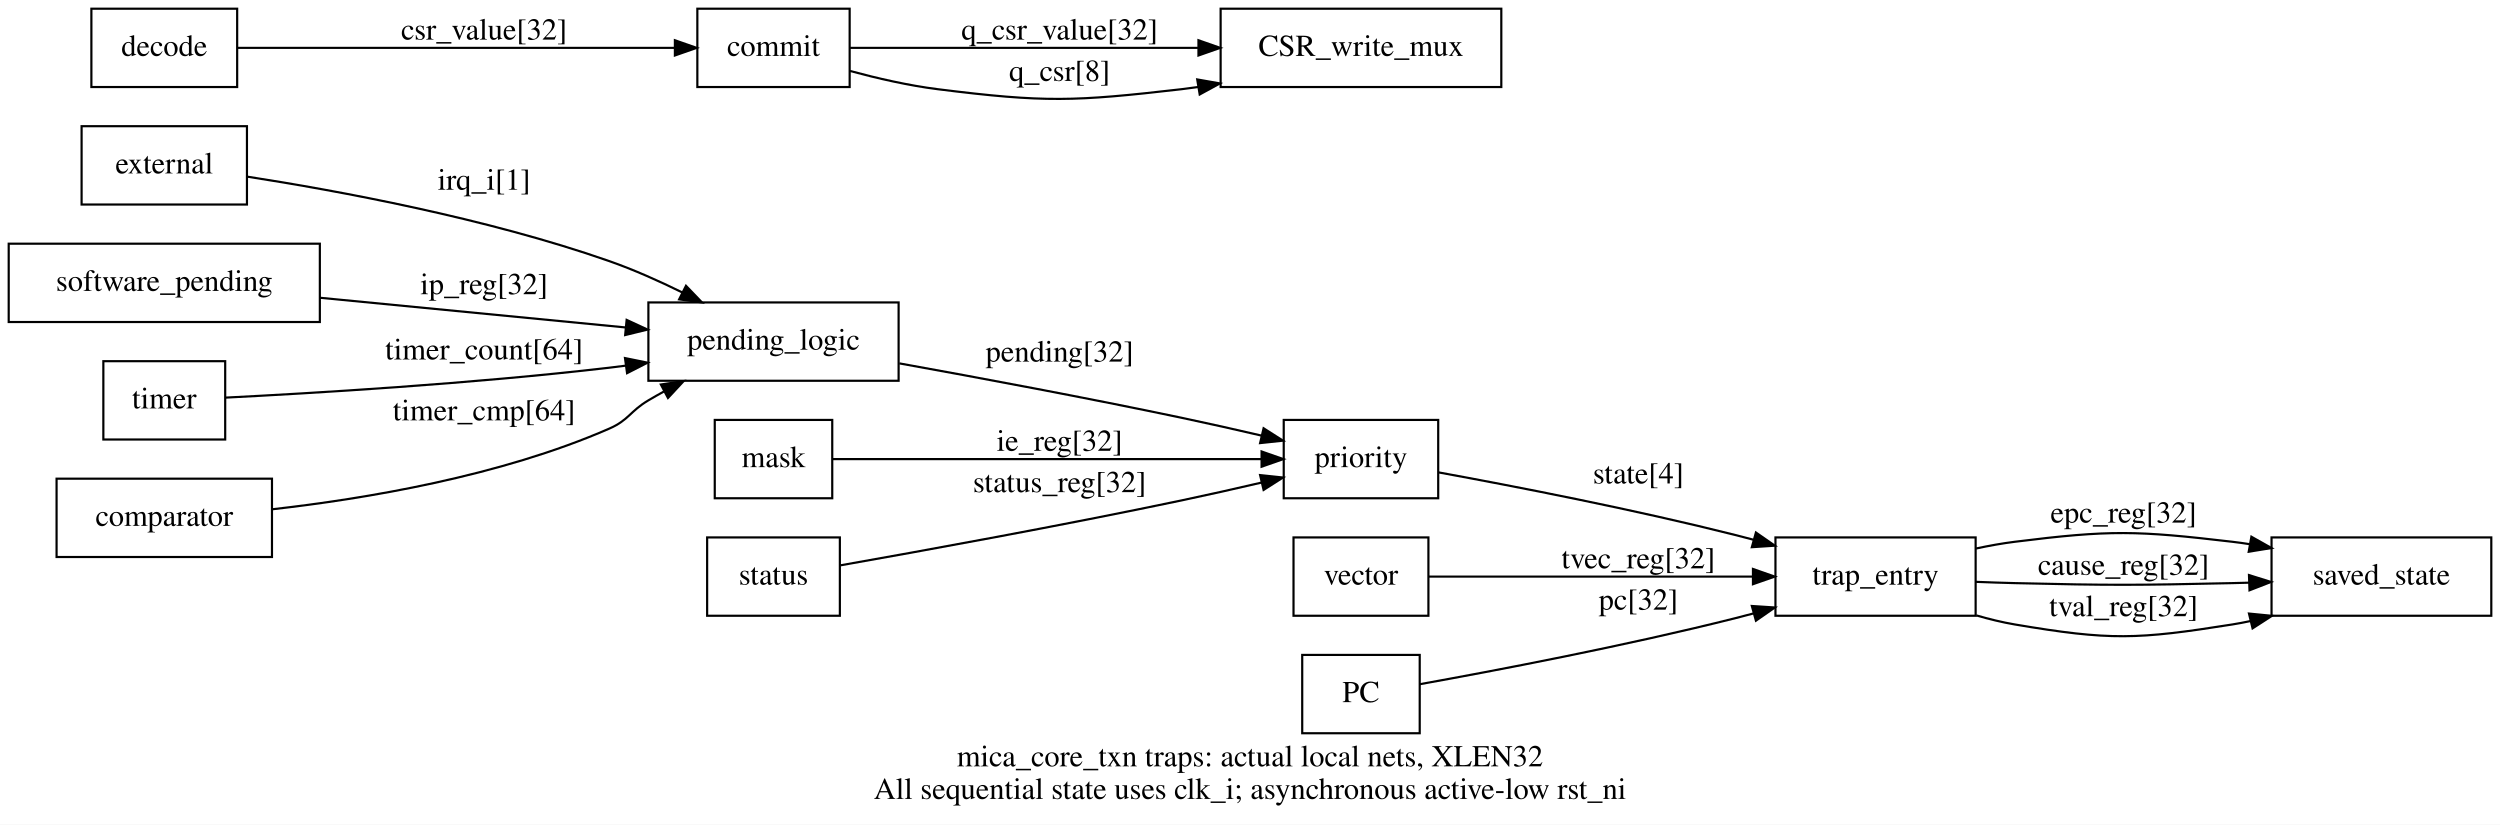
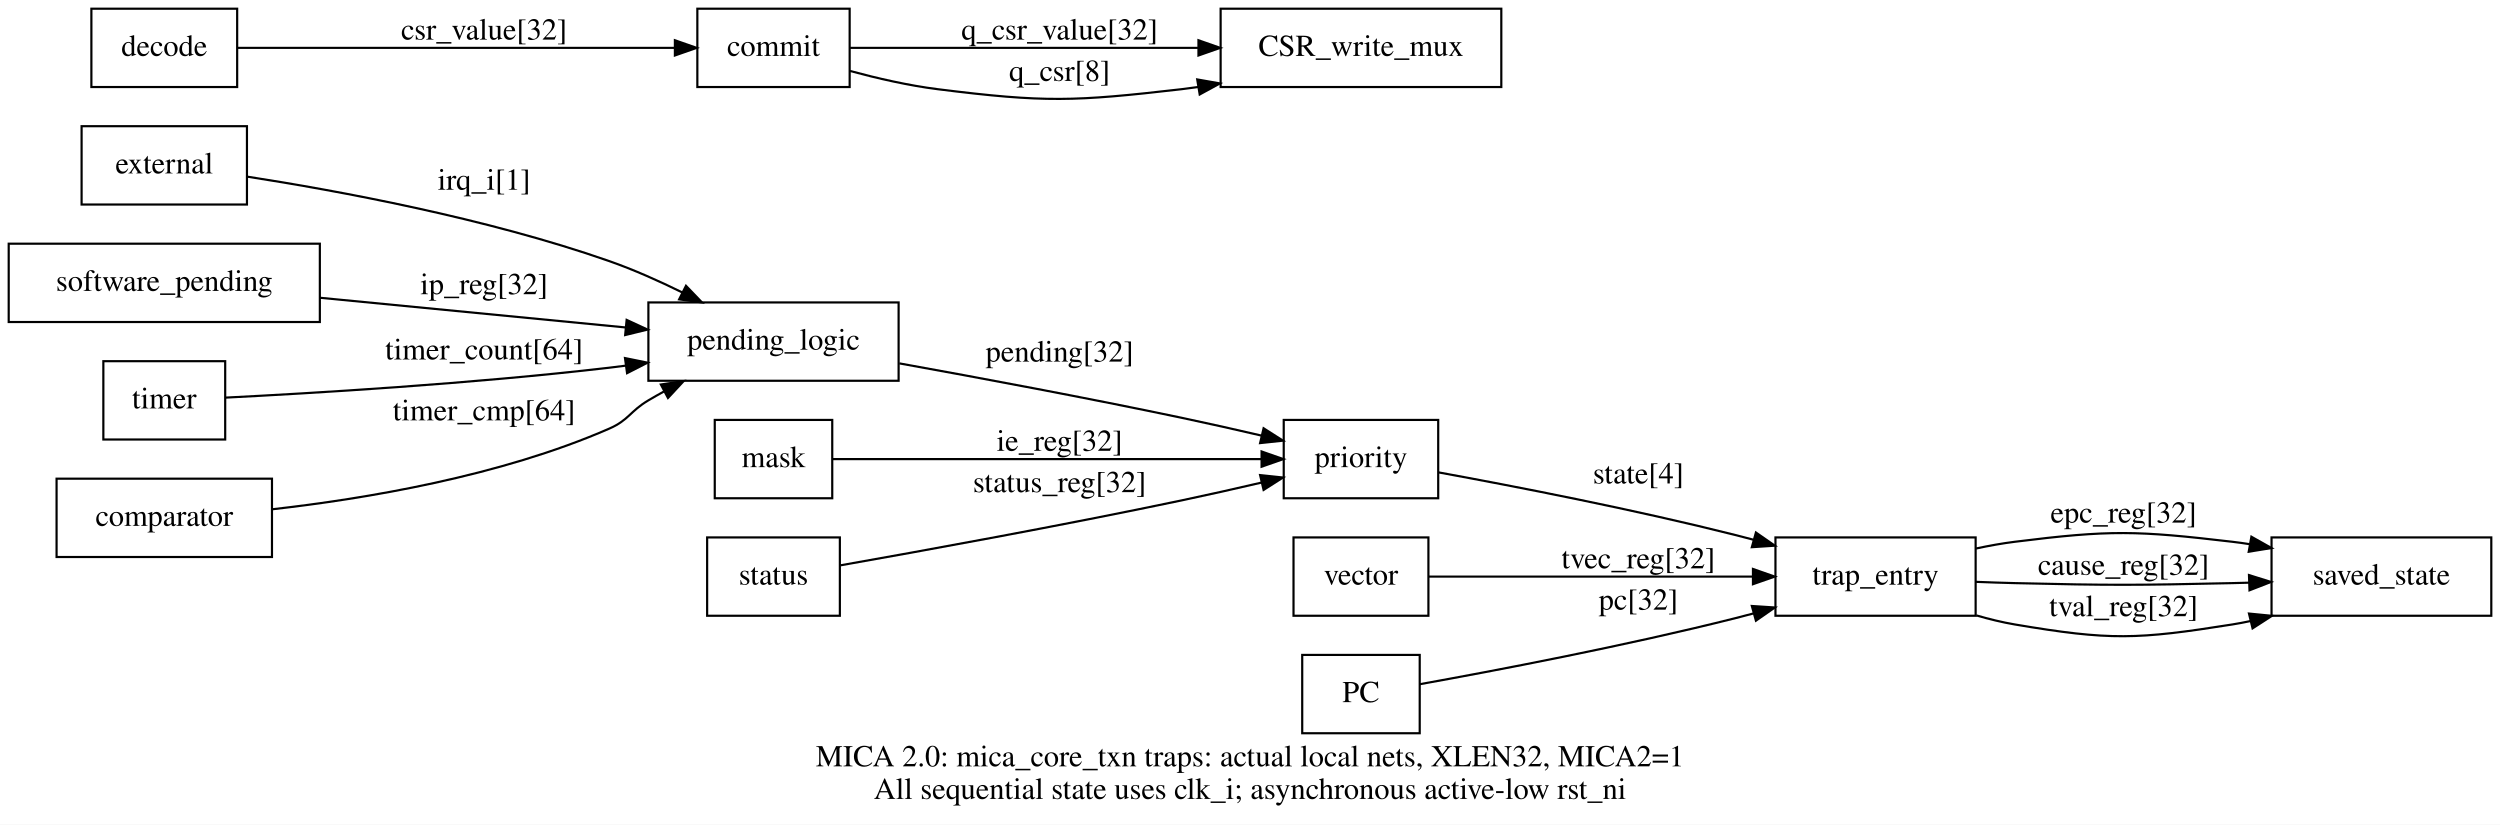
<svg xmlns="http://www.w3.org/2000/svg" width="1149pt" height="379pt" viewBox="0.00 0.00 1149.00 379.00">
  <g id="graph0" class="graph" transform="scale(1 1) rotate(0) translate(4 375)">
    <polygon fill="white" stroke="transparent" points="-4,4 -4,-375 1145,-375 1145,4 -4,4" />
-     <text text-anchor="middle" x="570.5" y="-22.8" font-family="Times,serif" font-size="14.00">mica_core_txn traps: actual local nets, XLEN32</text>
+     <text text-anchor="middle" x="570.5" y="-22.8" font-family="Times,serif" font-size="14.00">MICA 2.0: mica_core_txn traps: actual local nets, XLEN32, MICA2=1</text>
    <text text-anchor="middle" x="570.5" y="-7.8" font-family="Times,serif" font-size="14.00">All sequential state uses clk_i; asynchronous active-low rst_ni</text>
    <g id="node1" class="node">
      <polygon fill="none" stroke="black" points="109.5,-317 33.5,-317 33.5,-281 109.5,-281 109.5,-317" />
      <text text-anchor="middle" x="71.5" y="-295.3" font-family="Times,serif" font-size="14.00">external</text>
    </g>
    <g id="node2" class="node">
      <polygon fill="none" stroke="black" points="409,-236 294,-236 294,-200 409,-200 409,-236" />
      <text text-anchor="middle" x="351.5" y="-214.3" font-family="Times,serif" font-size="14.00">pending_logic</text>
    </g>
    <g id="edge1" class="edge">
      <path fill="none" stroke="black" d="M109.65,-293.81C151.03,-287.37 219.54,-274.78 276,-255 287.17,-251.09 298.83,-245.88 309.52,-240.62" />
      <polygon fill="black" stroke="black" points="311.28,-243.65 318.62,-236.01 308.12,-237.41 311.28,-243.65" />
      <text text-anchor="middle" x="218.5" y="-287.8" font-family="Times,serif" font-size="14.00">irq_i[1]</text>
    </g>
    <g id="node6" class="node">
      <polygon fill="none" stroke="black" points="657,-182 586,-182 586,-146 657,-146 657,-182" />
      <text text-anchor="middle" x="621.5" y="-160.3" font-family="Times,serif" font-size="14.00">priority</text>
    </g>
    <g id="edge5" class="edge">
      <path fill="none" stroke="black" d="M409.35,-207.99C446.36,-201.32 495.64,-192.12 539,-183 551,-180.48 563.94,-177.55 575.9,-174.77" />
      <polygon fill="black" stroke="black" points="576.74,-178.17 585.67,-172.47 575.14,-171.35 576.74,-178.17" />
      <text text-anchor="middle" x="483" y="-208.8" font-family="Times,serif" font-size="14.00">pending[32]</text>
    </g>
    <g id="node3" class="node">
      <polygon fill="none" stroke="black" points="143,-263 0,-263 0,-227 143,-227 143,-263" />
      <text text-anchor="middle" x="71.5" y="-241.3" font-family="Times,serif" font-size="14.00">software_pending</text>
    </g>
    <g id="edge2" class="edge">
      <path fill="none" stroke="black" d="M143.01,-238.15C186.2,-233.96 241.14,-228.62 283.64,-224.49" />
      <polygon fill="black" stroke="black" points="284,-227.98 293.61,-223.53 283.32,-221.01 284,-227.98" />
      <text text-anchor="middle" x="218.5" y="-239.8" font-family="Times,serif" font-size="14.00">ip_reg[32]</text>
    </g>
    <g id="node4" class="node">
      <polygon fill="none" stroke="black" points="99.5,-209 43.5,-209 43.5,-173 99.5,-173 99.5,-209" />
      <text text-anchor="middle" x="71.5" y="-187.3" font-family="Times,serif" font-size="14.00">timer</text>
    </g>
    <g id="edge3" class="edge">
      <path fill="none" stroke="black" d="M99.56,-192.25C138.62,-194.23 213.02,-198.62 276,-206 278.5,-206.29 281.05,-206.61 283.63,-206.95" />
      <polygon fill="black" stroke="black" points="283.24,-210.43 293.62,-208.32 284.2,-203.49 283.24,-210.43" />
      <text text-anchor="middle" x="218.5" y="-209.8" font-family="Times,serif" font-size="14.00">timer_count[64]</text>
    </g>
    <g id="node5" class="node">
      <polygon fill="none" stroke="black" points="121,-155 22,-155 22,-119 121,-119 121,-155" />
      <text text-anchor="middle" x="71.5" y="-133.3" font-family="Times,serif" font-size="14.00">comparator</text>
    </g>
    <g id="edge4" class="edge">
      <path fill="none" stroke="black" d="M121.12,-140.94C163.48,-145.72 225.81,-156.06 276,-178 285.04,-181.95 285.51,-185.96 294,-191 296.33,-192.38 298.74,-193.75 301.2,-195.1" />
      <polygon fill="black" stroke="black" points="299.73,-198.28 310.21,-199.85 303,-192.09 299.73,-198.28" />
      <text text-anchor="middle" x="218.5" y="-181.8" font-family="Times,serif" font-size="14.00">timer_cmp[64]</text>
    </g>
    <g id="node9" class="node">
      <polygon fill="none" stroke="black" points="904,-128 812,-128 812,-92 904,-92 904,-128" />
      <text text-anchor="middle" x="858" y="-106.3" font-family="Times,serif" font-size="14.00">trap_entry</text>
    </g>
    <g id="edge8" class="edge">
      <path fill="none" stroke="black" d="M657.2,-157.88C691.99,-151.52 747,-140.86 794,-129 796.61,-128.34 799.27,-127.64 801.96,-126.92" />
      <polygon fill="black" stroke="black" points="803.02,-130.26 811.72,-124.2 801.14,-123.51 803.02,-130.26" />
      <text text-anchor="middle" x="749" y="-152.8" font-family="Times,serif" font-size="14.00">state[4]</text>
    </g>
    <g id="node7" class="node">
      <polygon fill="none" stroke="black" points="378.5,-182 324.5,-182 324.5,-146 378.5,-146 378.5,-182" />
      <text text-anchor="middle" x="351.5" y="-160.3" font-family="Times,serif" font-size="14.00">mask</text>
    </g>
    <g id="edge6" class="edge">
      <path fill="none" stroke="black" d="M378.68,-164C424.44,-164 519.42,-164 575.77,-164" />
      <polygon fill="black" stroke="black" points="575.82,-167.5 585.82,-164 575.82,-160.5 575.82,-167.5" />
      <text text-anchor="middle" x="483" y="-167.8" font-family="Times,serif" font-size="14.00">ie_reg[32]</text>
    </g>
    <g id="node8" class="node">
      <polygon fill="none" stroke="black" points="382,-128 321,-128 321,-92 382,-92 382,-128" />
      <text text-anchor="middle" x="351.5" y="-106.3" font-family="Times,serif" font-size="14.00">status</text>
    </g>
    <g id="edge7" class="edge">
      <path fill="none" stroke="black" d="M382.3,-115.18C419.18,-121.69 483.87,-133.41 539,-145 551,-147.52 563.94,-150.45 575.9,-153.23" />
      <polygon fill="black" stroke="black" points="575.14,-156.65 585.67,-155.53 576.74,-149.83 575.14,-156.65" />
      <text text-anchor="middle" x="483" y="-148.8" font-family="Times,serif" font-size="14.00">status_reg[32]</text>
    </g>
    <g id="node12" class="node">
      <polygon fill="none" stroke="black" points="1141,-128 1040,-128 1040,-92 1141,-92 1141,-128" />
      <text text-anchor="middle" x="1090.5" y="-106.3" font-family="Times,serif" font-size="14.00">saved_state</text>
    </g>
    <g id="edge11" class="edge">
      <path fill="none" stroke="black" d="M904.17,-122.9C910.12,-124.18 916.18,-125.27 922,-126 966.1,-131.51 977.86,-131.16 1022,-126 1024.66,-125.69 1027.36,-125.31 1030.08,-124.88" />
      <polygon fill="black" stroke="black" points="1030.74,-128.32 1039.97,-123.12 1029.51,-121.43 1030.74,-128.32" />
      <text text-anchor="middle" x="972" y="-134.8" font-family="Times,serif" font-size="14.00">epc_reg[32]</text>
    </g>
    <g id="edge12" class="edge">
      <path fill="none" stroke="black" d="M904.07,-107.59C910.1,-107.35 916.2,-107.14 922,-107 966.43,-105.94 977.57,-106.01 1022,-107 1024.51,-107.06 1027.08,-107.12 1029.67,-107.2" />
      <polygon fill="black" stroke="black" points="1029.63,-110.7 1039.74,-107.54 1029.87,-103.7 1029.63,-110.7" />
      <text text-anchor="middle" x="972" y="-110.8" font-family="Times,serif" font-size="14.00">cause_reg[32]</text>
    </g>
    <g id="edge13" class="edge">
      <path fill="none" stroke="black" d="M904.29,-92.17C910.17,-90.46 916.17,-88.99 922,-88 965.82,-80.57 978.11,-81.03 1022,-88 1024.7,-88.43 1027.44,-88.95 1030.2,-89.54" />
      <polygon fill="black" stroke="black" points="1029.63,-93.01 1040.17,-91.97 1031.28,-86.2 1029.63,-93.01" />
      <text text-anchor="middle" x="972" y="-91.8" font-family="Times,serif" font-size="14.00">tval_reg[32]</text>
    </g>
    <g id="node10" class="node">
      <polygon fill="none" stroke="black" points="652.5,-128 590.5,-128 590.5,-92 652.5,-92 652.5,-128" />
      <text text-anchor="middle" x="621.5" y="-106.3" font-family="Times,serif" font-size="14.00">vector</text>
    </g>
    <g id="edge9" class="edge">
      <path fill="none" stroke="black" d="M652.68,-110C690.17,-110 754.87,-110 801.43,-110" />
      <polygon fill="black" stroke="black" points="801.66,-113.5 811.66,-110 801.66,-106.5 801.66,-113.5" />
      <text text-anchor="middle" x="749" y="-113.8" font-family="Times,serif" font-size="14.00">tvec_reg[32]</text>
    </g>
    <g id="node11" class="node">
      <polygon fill="none" stroke="black" points="648.5,-74 594.5,-74 594.5,-38 648.5,-38 648.5,-74" />
      <text text-anchor="middle" x="621.5" y="-52.3" font-family="Times,serif" font-size="14.00">PC</text>
    </g>
    <g id="edge10" class="edge">
      <path fill="none" stroke="black" d="M648.53,-60.54C682.28,-66.61 742.88,-78.1 794,-91 796.61,-91.66 799.27,-92.36 801.96,-93.08" />
      <polygon fill="black" stroke="black" points="801.14,-96.49 811.72,-95.8 803.02,-89.74 801.14,-96.49" />
      <text text-anchor="middle" x="749" y="-94.8" font-family="Times,serif" font-size="14.00">pc[32]</text>
    </g>
    <g id="node13" class="node">
      <polygon fill="none" stroke="black" points="105,-371 38,-371 38,-335 105,-335 105,-371" />
      <text text-anchor="middle" x="71.5" y="-349.3" font-family="Times,serif" font-size="14.00">decode</text>
    </g>
    <g id="node14" class="node">
      <polygon fill="none" stroke="black" points="386.5,-371 316.5,-371 316.5,-335 386.5,-335 386.5,-371" />
      <text text-anchor="middle" x="351.5" y="-349.3" font-family="Times,serif" font-size="14.00">commit</text>
    </g>
    <g id="edge14" class="edge">
      <path fill="none" stroke="black" d="M105.21,-353C154.96,-353 249.79,-353 305.85,-353" />
      <polygon fill="black" stroke="black" points="306.18,-356.5 316.18,-353 306.18,-349.5 306.18,-356.5" />
      <text text-anchor="middle" x="218.5" y="-356.8" font-family="Times,serif" font-size="14.00">csr_value[32]</text>
    </g>
    <g id="node15" class="node">
      <polygon fill="none" stroke="black" points="686,-371 557,-371 557,-335 686,-335 686,-371" />
      <text text-anchor="middle" x="621.5" y="-349.3" font-family="Times,serif" font-size="14.00">CSR_write_mux</text>
    </g>
    <g id="edge15" class="edge">
      <path fill="none" stroke="black" d="M386.71,-353C426.8,-353 494.37,-353 546.58,-353" />
      <polygon fill="black" stroke="black" points="546.81,-356.5 556.81,-353 546.81,-349.5 546.81,-356.5" />
      <text text-anchor="middle" x="483" y="-356.8" font-family="Times,serif" font-size="14.00">q_csr_value[32]</text>
    </g>
    <g id="edge16" class="edge">
      <path fill="none" stroke="black" d="M386.65,-342.39C399.21,-338.99 413.62,-335.68 427,-334 476.39,-327.8 489.55,-328.31 539,-334 541.53,-334.29 544.09,-334.63 546.67,-335.01" />
      <polygon fill="black" stroke="black" points="546.24,-338.49 556.68,-336.66 547.38,-331.58 546.24,-338.49" />
      <text text-anchor="middle" x="483" y="-337.8" font-family="Times,serif" font-size="14.00">q_csr[8]</text>
    </g>
  </g>
</svg>
